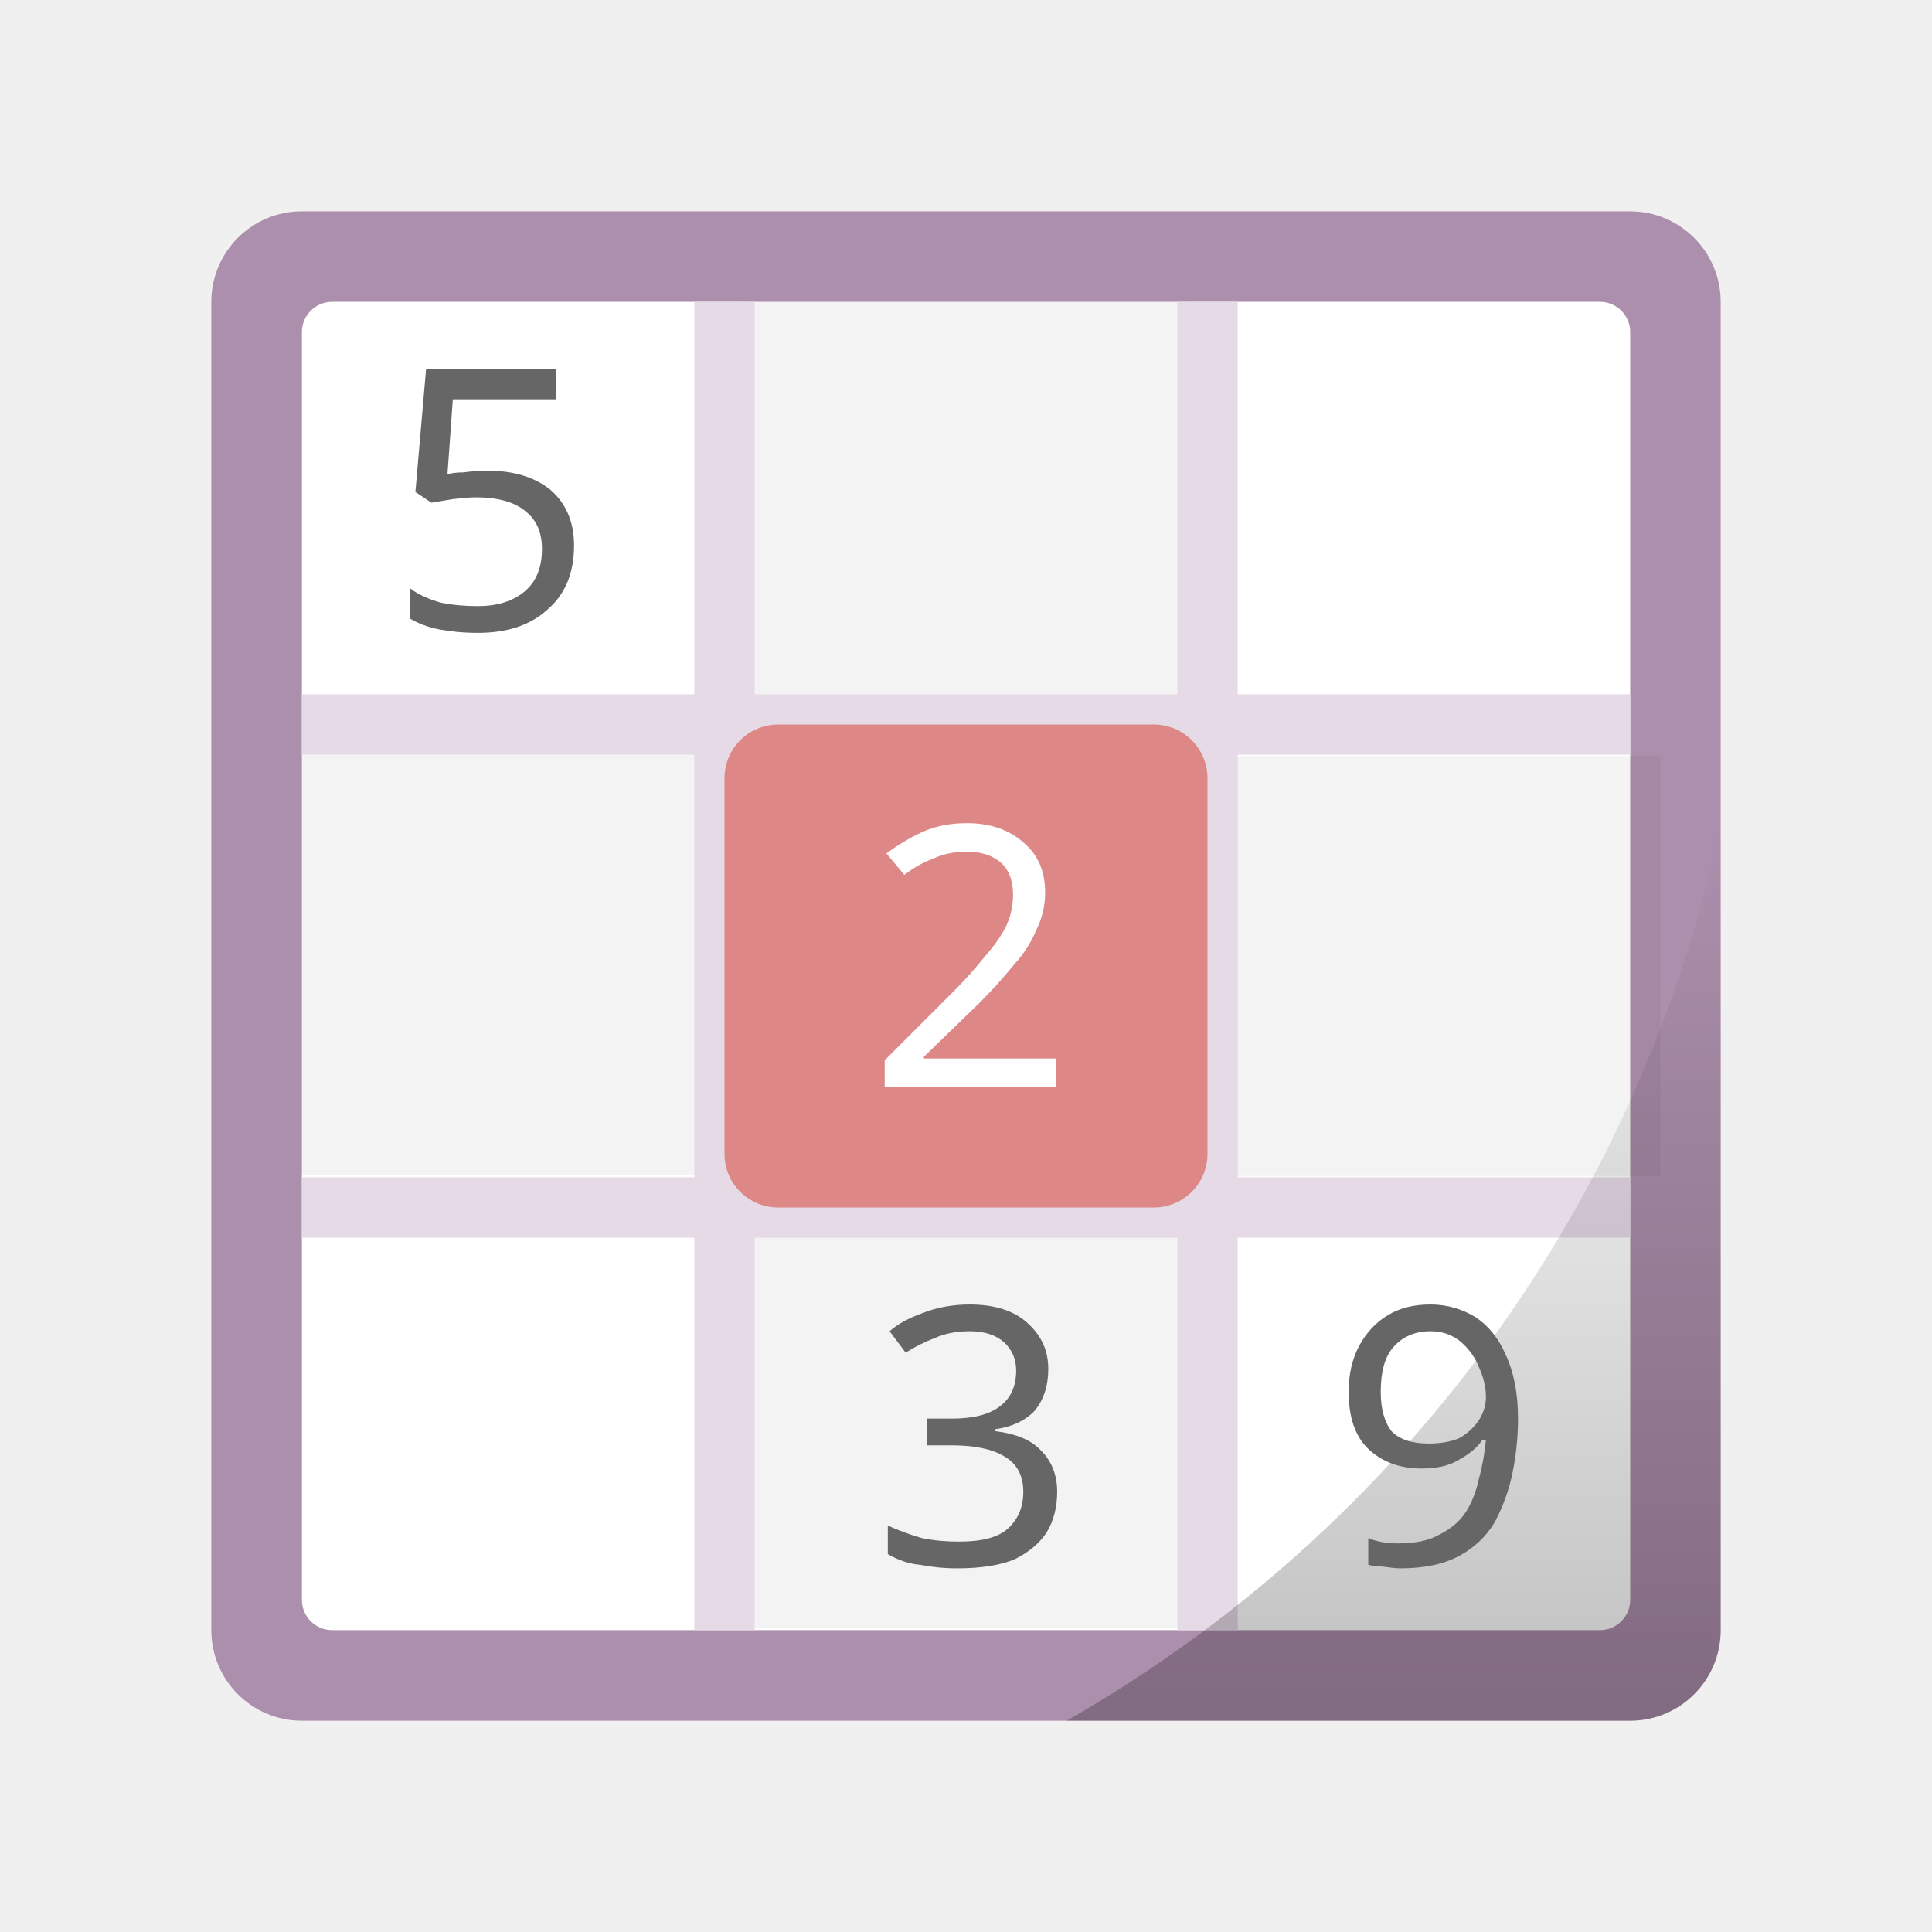
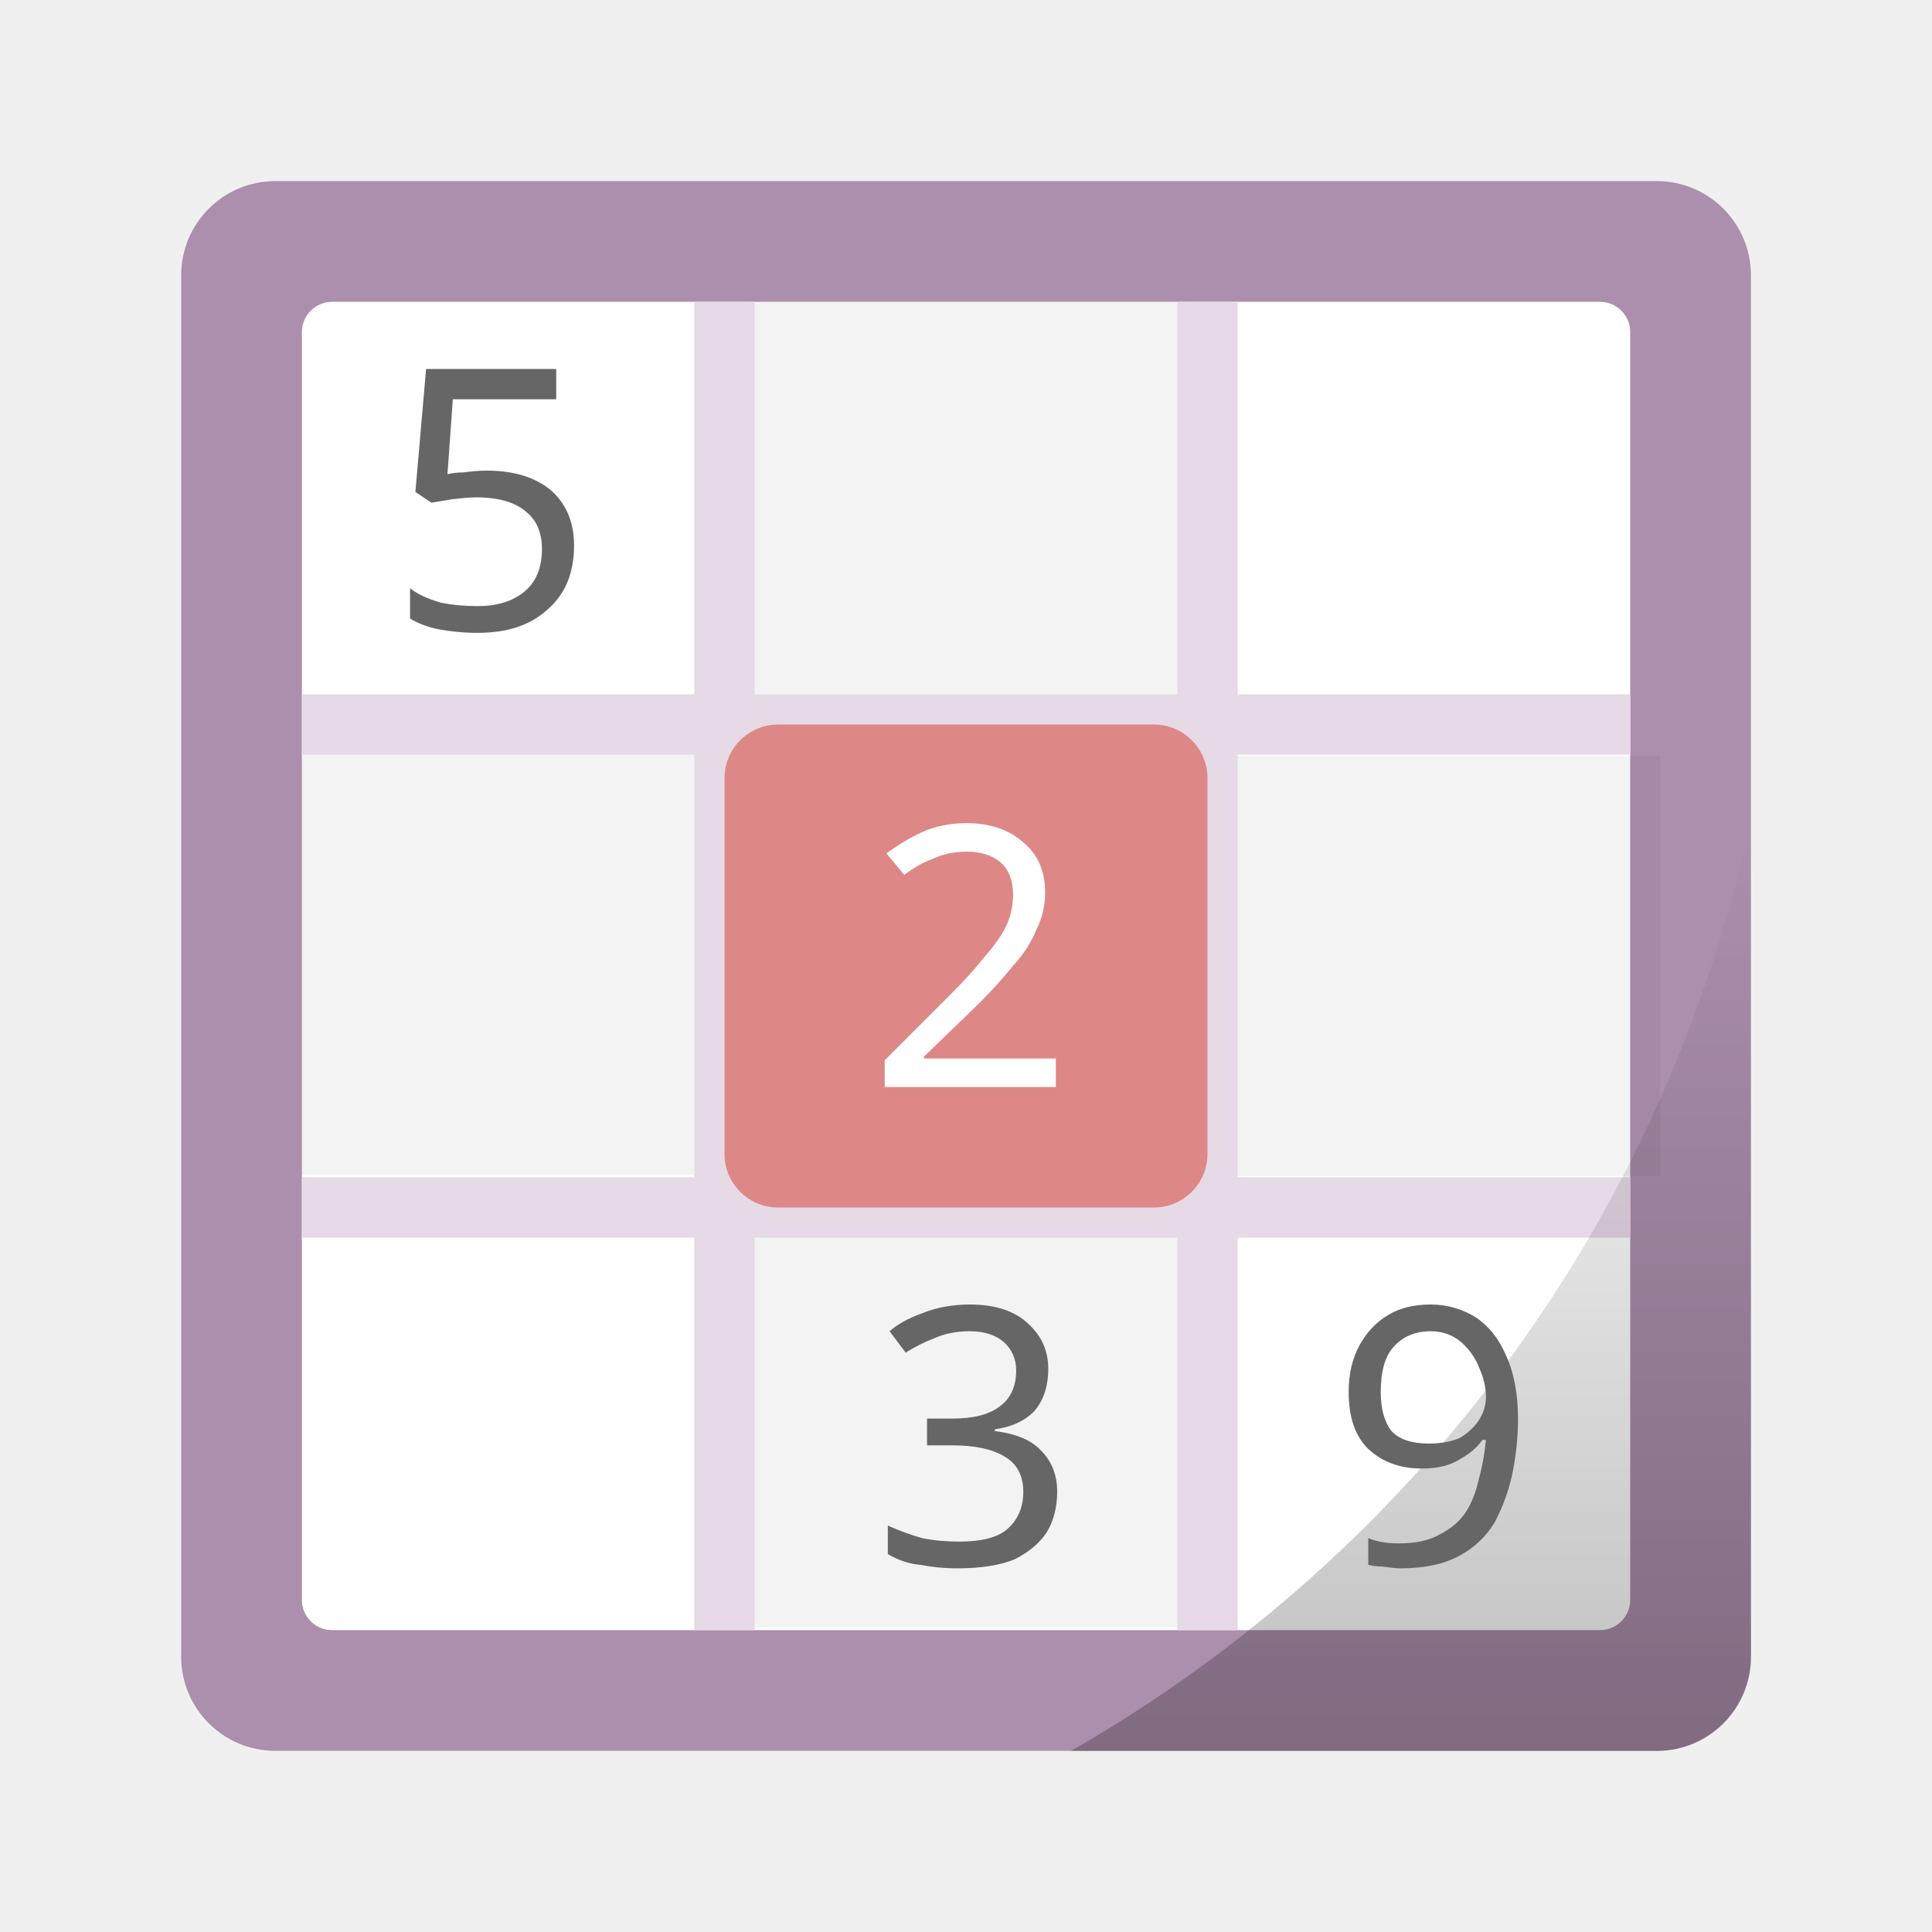
<svg xmlns="http://www.w3.org/2000/svg" xmlns:xlink="http://www.w3.org/1999/xlink" width="64" height="64" viewBox="0 0 16.933 16.933" version="1.1" id="svg4572">
  <defs id="defs4566">
    <linearGradient id="linearGradient868">
      <stop style="stop-color:#000000;stop-opacity:1;" offset="0" id="stop864" />
      <stop style="stop-color:#000000;stop-opacity:0;" offset="1" id="stop866" />
    </linearGradient>
-     <linearGradient gradientTransform="matrix(0.2645833,0,0,0.2645833,5.5624997e-8,280.0667)" xlink:href="#linearGradient868" id="linearGradient840" x1="46.168" y1="57" x2="46.168" y2="27.346" gradientUnits="userSpaceOnUse" />
+     <linearGradient gradientTransform="matrix(0.2751667,0,0,0.2751667,-0.3386666,279.728)" xlink:href="#linearGradient868" id="linearGradient840" x1="46.168" y1="57" x2="46.168" y2="27.346" gradientUnits="userSpaceOnUse" />
  </defs>
  <g id="layer1" transform="translate(0,-280.0667)">
-     <rect style="opacity:1;fill:#ac8fac;fill-opacity:1;stroke:none;stroke-width:0.236;stroke-linecap:round;stroke-linejoin:round;stroke-miterlimit:4;stroke-dasharray:none;stroke-opacity:0.098;paint-order:markers stroke fill" id="rect841-3" width="13.229" height="13.229" x="1.852" y="281.919" rx="0.794" ry="0.794" />
+     <rect style="opacity:1;fill:#ac8fac;fill-opacity:1;stroke:none;stroke-width:0.236;stroke-linecap:round;stroke-linejoin:round;stroke-miterlimit:4;stroke-dasharray:none;stroke-opacity:0.098;paint-order:markers stroke fill" id="rect841-3" width="13.758" height="13.758" x="1.588" y="281.654" rx="0.825" ry="0.825" />
    <rect ry="0.265" rx="0.265" y="282.712" x="2.646" height="11.642" width="11.642" id="rect848" style="opacity:1;fill:#ffffff;fill-opacity:1;stroke:none;stroke-width:0.236;stroke-linecap:round;stroke-linejoin:round;stroke-miterlimit:4;stroke-dasharray:none;stroke-opacity:0.098;paint-order:markers stroke fill" />
    <rect style="opacity:0.05;fill:#000000;fill-opacity:1;stroke:none;stroke-width:0.529;stroke-linecap:round;stroke-linejoin:miter;stroke-miterlimit:4;stroke-dasharray:none;stroke-opacity:0.098;paint-order:markers stroke fill" id="rect856" width="3.681" height="3.969" x="282.712" y="-10.451" transform="rotate(90)" />
    <rect transform="rotate(90)" y="-14.552" x="286.693" height="3.969" width="3.681" id="rect858" style="opacity:0.05;fill:#000000;fill-opacity:1;stroke:none;stroke-width:0.529;stroke-linecap:round;stroke-linejoin:miter;stroke-miterlimit:4;stroke-dasharray:none;stroke-opacity:0.098;paint-order:markers stroke fill" />
    <rect style="opacity:0.05;fill:#000000;fill-opacity:1;stroke:none;stroke-width:0.529;stroke-linecap:round;stroke-linejoin:miter;stroke-miterlimit:4;stroke-dasharray:none;stroke-opacity:0.098;paint-order:markers stroke fill" id="rect860" width="3.681" height="3.969" x="290.65" y="-10.451" transform="rotate(90)" />
    <rect transform="rotate(90)" y="-6.615" x="286.681" height="3.969" width="3.681" id="rect854" style="opacity:0.05;fill:#000000;fill-opacity:1;stroke:none;stroke-width:0.529;stroke-linecap:round;stroke-linejoin:miter;stroke-miterlimit:4;stroke-dasharray:none;stroke-opacity:0.098;paint-order:markers stroke fill" />
    <rect style="opacity:1;fill:#e6dae6;fill-opacity:1;stroke:none;stroke-width:0.529;stroke-linecap:round;stroke-linejoin:miter;stroke-miterlimit:4;stroke-dasharray:none;stroke-opacity:0.098;paint-order:markers stroke fill" id="rect830" width="0.529" height="11.642" x="6.085" y="282.712" />
    <rect y="282.712" x="10.319" height="11.642" width="0.529" id="rect832" style="opacity:1;fill:#e6dae6;fill-opacity:1;stroke:none;stroke-width:0.529;stroke-linecap:round;stroke-linejoin:miter;stroke-miterlimit:4;stroke-dasharray:none;stroke-opacity:0.098;paint-order:markers stroke fill" />
    <rect style="opacity:1;fill:#e6dae6;fill-opacity:1;stroke:none;stroke-width:0.529;stroke-linecap:round;stroke-linejoin:miter;stroke-miterlimit:4;stroke-dasharray:none;stroke-opacity:0.098;paint-order:markers stroke fill" id="rect834" width="0.529" height="11.642" x="286.152" y="-14.288" transform="rotate(90)" />
    <rect transform="rotate(90)" y="-14.288" x="290.385" height="11.642" width="0.529" id="rect836" style="opacity:1;fill:#e6dae6;fill-opacity:1;stroke:none;stroke-width:0.529;stroke-linecap:round;stroke-linejoin:miter;stroke-miterlimit:4;stroke-dasharray:none;stroke-opacity:0.098;paint-order:markers stroke fill" />
-     <path style="opacity:0.25;fill:url(#linearGradient840);fill-opacity:1;stroke:none;stroke-width:0.236;stroke-linecap:round;stroke-linejoin:round;stroke-miterlimit:4;stroke-dasharray:none;stroke-opacity:0.098;paint-order:markers stroke fill" d="m 15.081,287.302 a 11.906,11.906 0 0 1 -5.732,7.846 h 4.938 c 0.44,0 0.794,-0.354 0.794,-0.794 z" id="rect829" />
+     <path style="opacity:0.25;fill:url(#linearGradient840);fill-opacity:1;stroke:none;stroke-width:0.236;stroke-linecap:round;stroke-linejoin:round;stroke-miterlimit:4;stroke-dasharray:none;stroke-opacity:0.098;paint-order:markers stroke fill" d="m 15.346,287.253 a 12.383,12.383 0 0 1 -5.961,8.16 h 5.136 c 0.457,0 0.826,-0.368 0.826,-0.826 z" id="rect829" />
    <text xml:space="preserve" style="font-style:normal;font-weight:normal;font-size:3.192px;line-height:1.25;font-family:sans-serif;letter-spacing:0px;word-spacing:0px;fill:#666666;fill-opacity:1;stroke:none;stroke-width:0.265" x="3.389" y="285.581" id="text840">
      <tspan id="tspan838" x="3.389" y="285.581" style="fill:#666666;stroke-width:0.265">5</tspan>
    </text>
    <rect style="opacity:1;fill:#de8787;fill-opacity:1;stroke:none;stroke-width:0.529;stroke-linecap:round;stroke-linejoin:miter;stroke-miterlimit:4;stroke-dasharray:none;stroke-opacity:0.098;paint-order:markers stroke fill" id="rect862" width="4.233" height="4.233" x="286.417" y="-10.583" transform="rotate(90)" ry="0.47" rx="0.47" />
    <text id="text844" y="289.592" x="7.598" style="font-style:normal;font-weight:normal;font-size:3.188px;line-height:1.25;font-family:sans-serif;letter-spacing:0px;word-spacing:0px;fill:#ffffff;fill-opacity:1;stroke:none;stroke-width:0.265;" xml:space="preserve">
      <tspan style="fill:#ffffff;stroke-width:0.265;" y="289.592" x="7.598" id="tspan842">2</tspan>
    </text>
    <text xml:space="preserve" style="font-style:normal;font-weight:normal;font-size:3.133px;line-height:1.25;font-family:sans-serif;letter-spacing:0px;word-spacing:0px;fill:#666666;fill-opacity:1;stroke:none;stroke-width:0.265" x="7.639" y="293.784" id="text848">
      <tspan id="tspan846" x="7.639" y="293.784" style="fill:#666666;stroke-width:0.265">3</tspan>
    </text>
    <text id="text852" y="293.784" x="11.663" style="font-style:normal;font-weight:normal;font-size:3.133px;line-height:1.25;font-family:sans-serif;letter-spacing:0px;word-spacing:0px;fill:#666666;fill-opacity:1;stroke:none;stroke-width:0.265" xml:space="preserve">
      <tspan style="fill:#666666;stroke-width:0.265" y="293.784" x="11.663" id="tspan850">9</tspan>
    </text>
  </g>
</svg>
